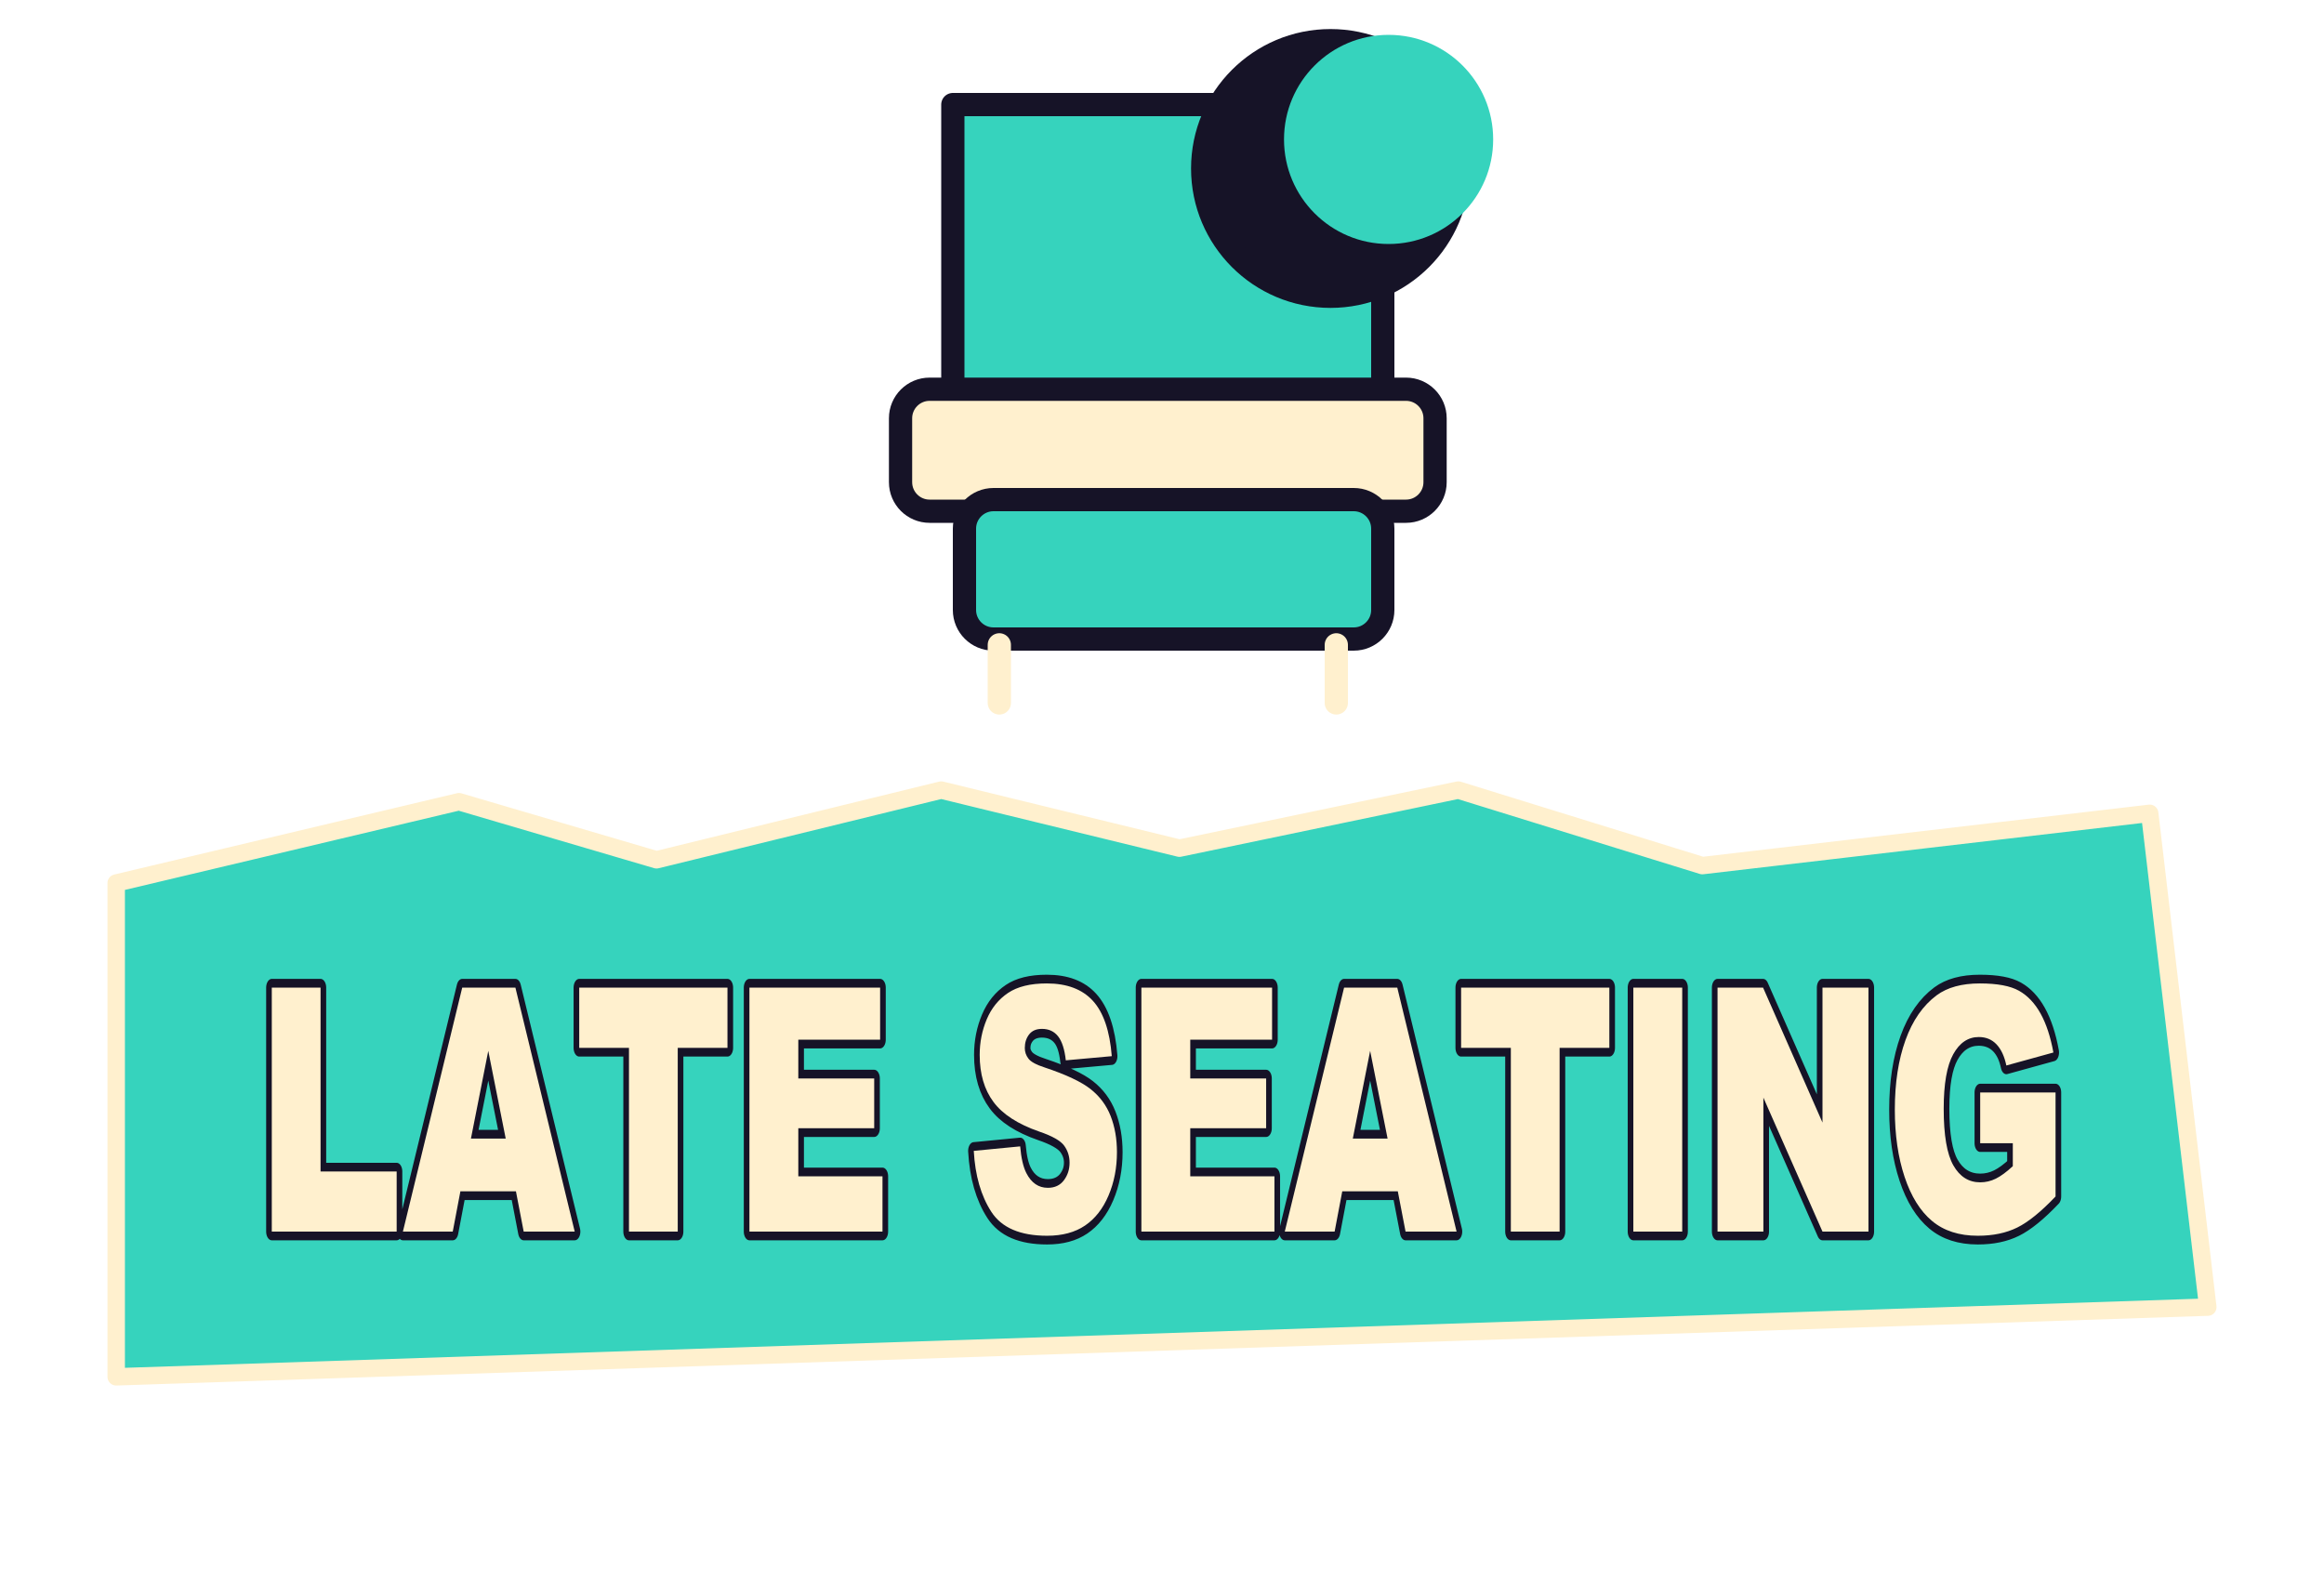
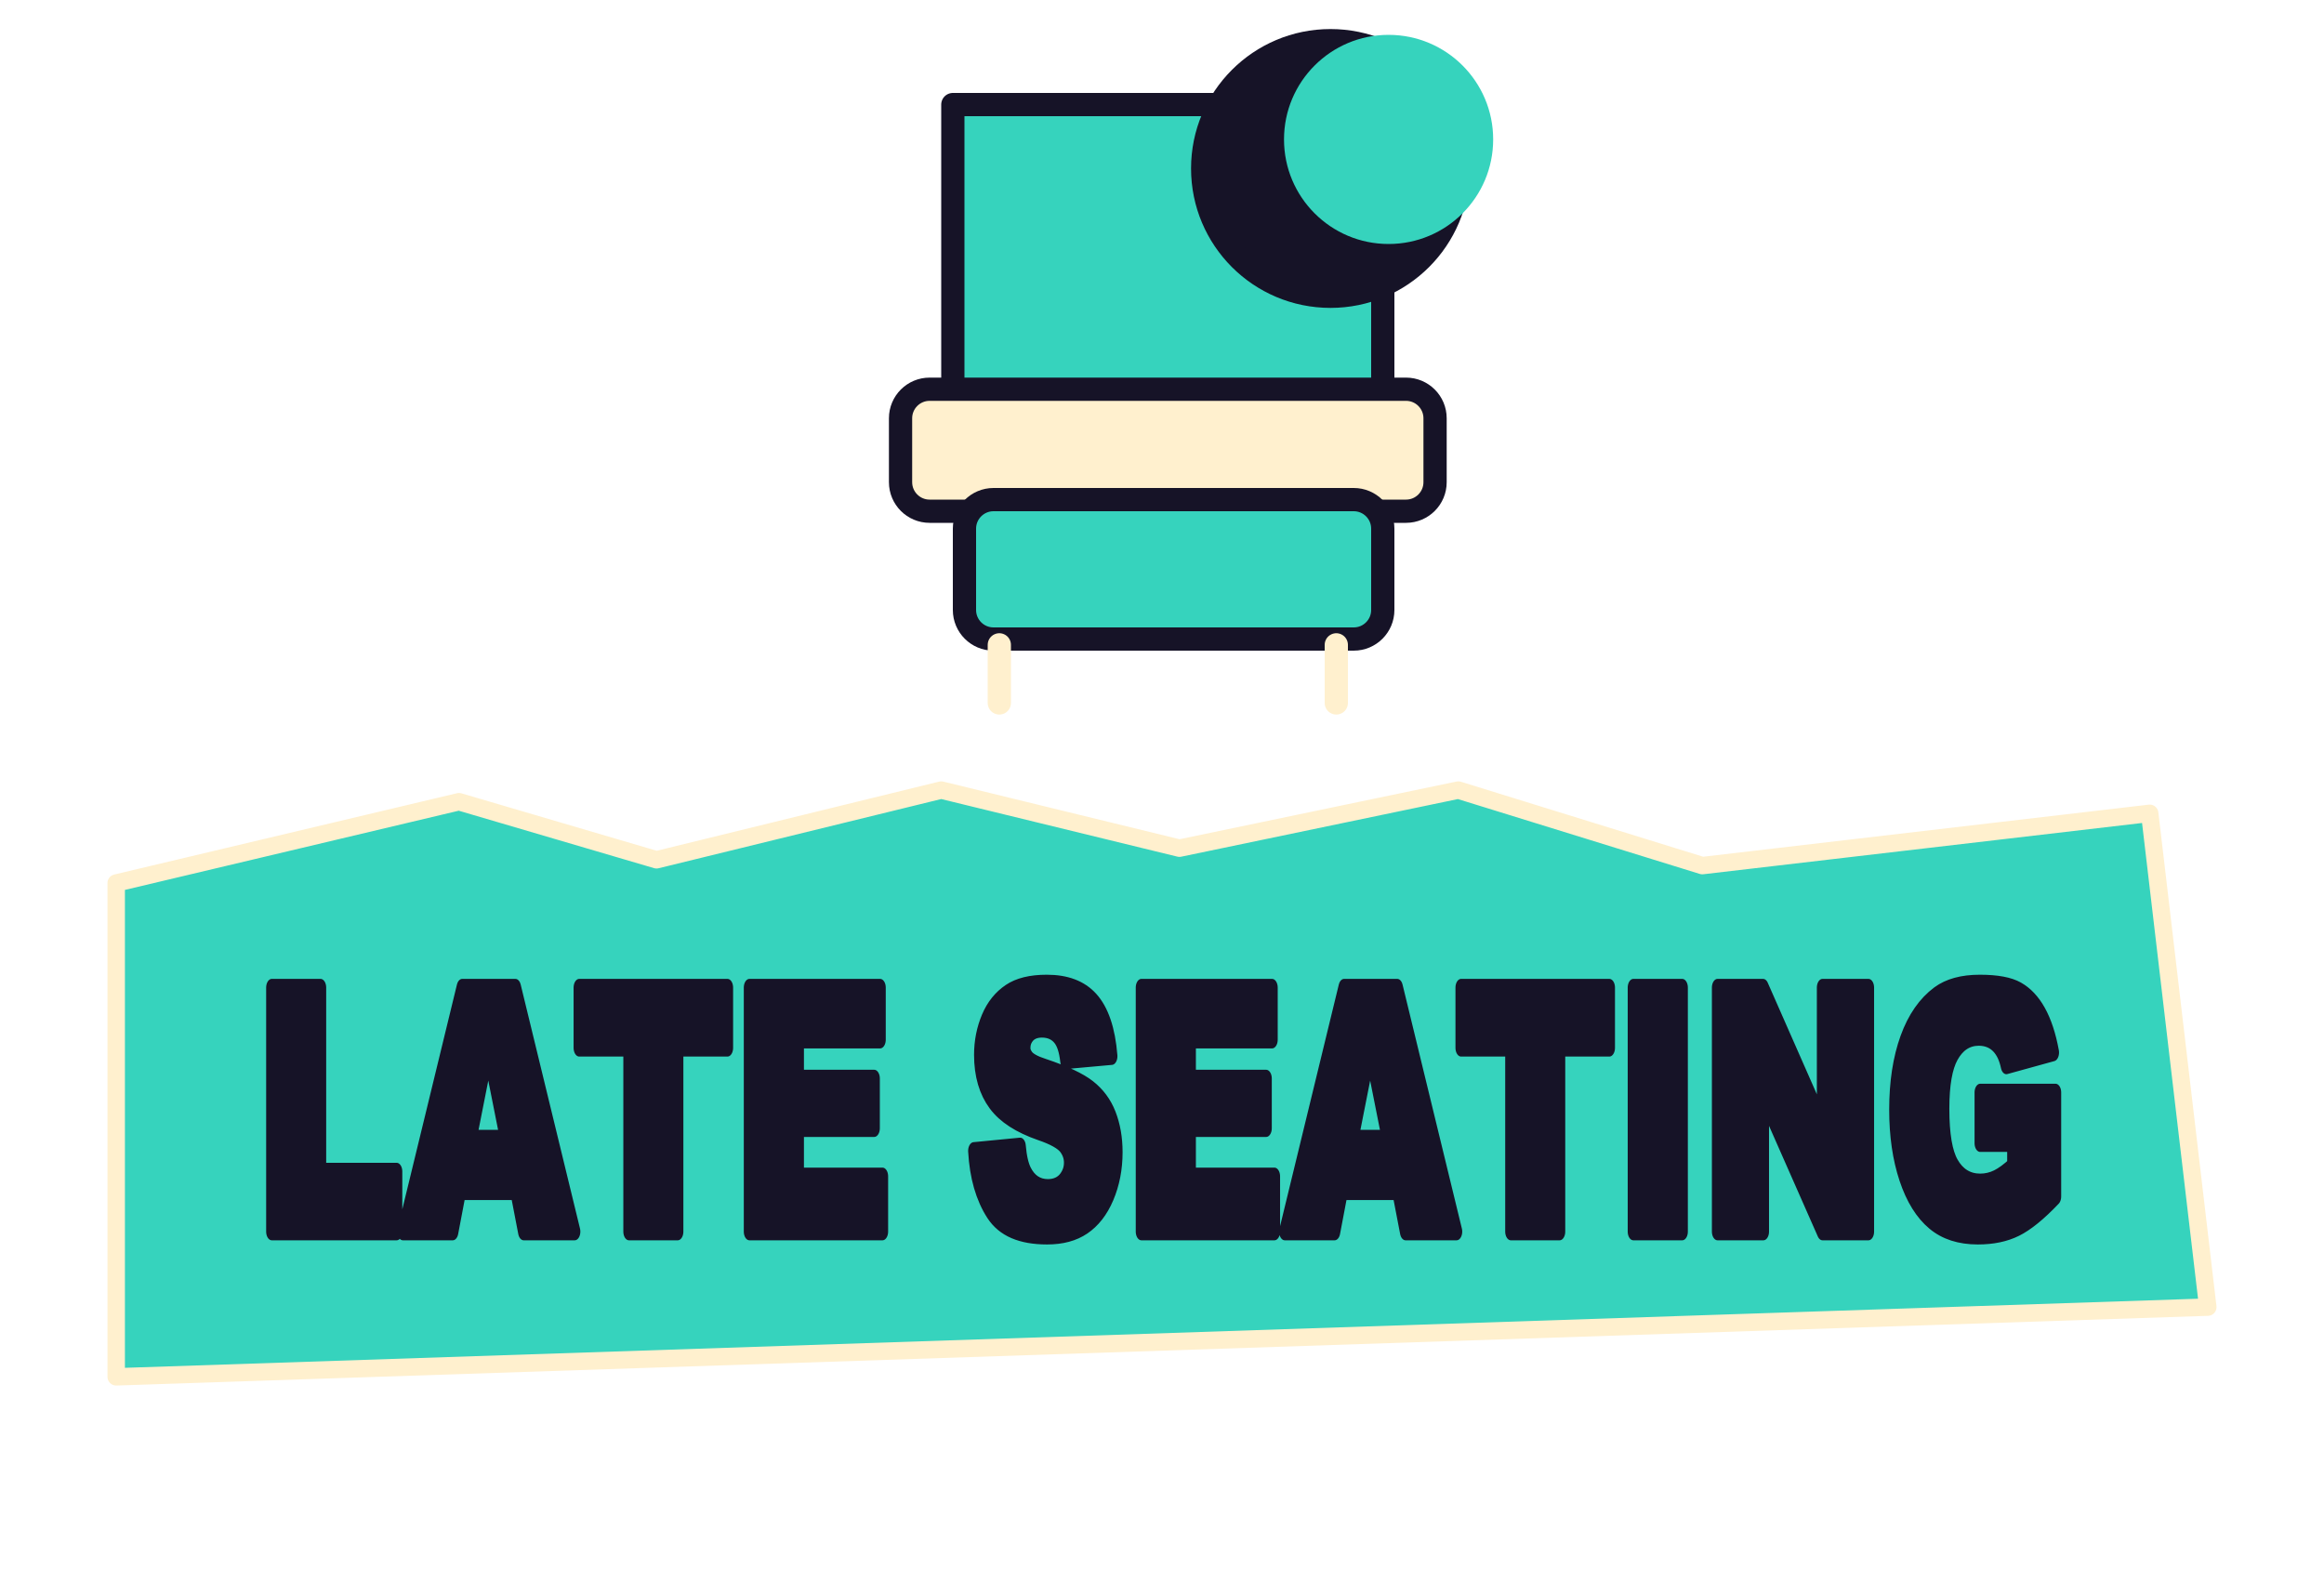
<svg xmlns="http://www.w3.org/2000/svg" viewBox="0 0 400 270" width="400" height="270">
  <g transform="translate(136 2)">
    <path d="M28 16h74v62H28Z" fill="#36D3BD" stroke="#161327" stroke-width="4" stroke-linejoin="round" stroke-linecap="round" />
    <rect x="19" y="65" width="92" height="21" rx="5" fill="#FFF0CE" stroke="#161327" stroke-width="4" />
    <rect x="30" y="84" width="72" height="24" rx="5" fill="#36D3BD" stroke="#161327" stroke-width="4" />
    <path d="M36 109v10m58-10v10" fill="none" stroke="#FFF0CE" stroke-width="4" stroke-linejoin="round" stroke-linecap="round" />
    <circle cx="93" cy="27" r="22" fill="#161327" stroke="#161327" stroke-width="4" />
    <circle cx="103" cy="22" r="18" fill="#36D3BD" stroke="#161327" stroke-width="0" />
  </g>
  <path d="m20 152 59-14 34 10 49-12 41 10 48-10 42 13 77-9 10 85-360 12Z" fill="#36D3BD" stroke="#FFF0CE" stroke-width="3" stroke-linejoin="round" stroke-linecap="round" />
  <g transform="translate(44.0 212) scale(0.01852842 -0.02864939)">
    <path d="M150 1466H603V361H1310V0H150ZM2418 242H1902L1831 0H1368L1919 1466H2413L2964 0H2490ZM2323 559 2161 1086 2000 559ZM3006 1466H4383V1104H3921V0H3468V1104H3006ZM4587 1466H5801V1153H5041V920H5746V621H5041V332H5823V0H4587ZM6671 485 7102 512Q7116 407 7159 352Q7229 263 7359 263Q7456 263 7508.5 308.5Q7561 354 7561 414Q7561 471 7511 516Q7461 561 7279 601Q6981 668 6854 779Q6726 890 6726 1062Q6726 1175 6791.5 1275.5Q6857 1376 6988.5 1433.5Q7120 1491 7349 1491Q7630 1491 7777.5 1386.5Q7925 1282 7953 1054L7526 1029Q7509 1128 7454.5 1173.0Q7400 1218 7304 1218Q7225 1218 7185.0 1184.5Q7145 1151 7145 1103Q7145 1068 7178 1040Q7210 1011 7330 986Q7627 922 7755.5 856.5Q7884 791 7942.5 694.0Q8001 597 8001 477Q8001 336 7923.0 217.0Q7845 98 7705.0 36.5Q7565 -25 7352 -25Q6978 -25 6834.0 119.0Q6690 263 6671 485ZM8228 1466H9442V1153H8682V920H9387V621H8682V332H9464V0H8228ZM10610 242H10094L10023 0H9560L10111 1466H10605L11156 0H10682ZM10515 559 10353 1086 10192 559ZM11198 1466H12575V1104H12113V0H11660V1104H11198ZM12798 1466H13252V0H12798ZM13580 1466H14003L14555 655V1466H14982V0H14555L14006 805V0H13580ZM16020 531V836H16720V211Q16519 74 16364.5 24.5Q16210 -25 15998 -25Q15737 -25 15572.5 64.0Q15408 153 15317.5 329.0Q15227 505 15227 733Q15227 973 15326.0 1150.5Q15425 1328 15616 1420Q15765 1491 16017 1491Q16260 1491 16380.5 1447.0Q16501 1403 16580.5 1310.5Q16660 1218 16700 1076L16263 998Q16236 1081 16171.5 1125.0Q16107 1169 16007 1169Q15858 1169 15769.5 1065.5Q15681 962 15681 738Q15681 500 15770.5 398.0Q15860 296 16020 296Q16096 296 16165.0 318.0Q16234 340 16323 393V531Z" fill="none" stroke="#161327" stroke-width="104.714" stroke-linejoin="round" />
-     <path d="M150 1466H603V361H1310V0H150ZM2418 242H1902L1831 0H1368L1919 1466H2413L2964 0H2490ZM2323 559 2161 1086 2000 559ZM3006 1466H4383V1104H3921V0H3468V1104H3006ZM4587 1466H5801V1153H5041V920H5746V621H5041V332H5823V0H4587ZM6671 485 7102 512Q7116 407 7159 352Q7229 263 7359 263Q7456 263 7508.5 308.5Q7561 354 7561 414Q7561 471 7511 516Q7461 561 7279 601Q6981 668 6854 779Q6726 890 6726 1062Q6726 1175 6791.5 1275.5Q6857 1376 6988.5 1433.5Q7120 1491 7349 1491Q7630 1491 7777.5 1386.5Q7925 1282 7953 1054L7526 1029Q7509 1128 7454.5 1173.0Q7400 1218 7304 1218Q7225 1218 7185.0 1184.5Q7145 1151 7145 1103Q7145 1068 7178 1040Q7210 1011 7330 986Q7627 922 7755.5 856.5Q7884 791 7942.5 694.0Q8001 597 8001 477Q8001 336 7923.0 217.0Q7845 98 7705.0 36.5Q7565 -25 7352 -25Q6978 -25 6834.0 119.0Q6690 263 6671 485ZM8228 1466H9442V1153H8682V920H9387V621H8682V332H9464V0H8228ZM10610 242H10094L10023 0H9560L10111 1466H10605L11156 0H10682ZM10515 559 10353 1086 10192 559ZM11198 1466H12575V1104H12113V0H11660V1104H11198ZM12798 1466H13252V0H12798ZM13580 1466H14003L14555 655V1466H14982V0H14555L14006 805V0H13580ZM16020 531V836H16720V211Q16519 74 16364.5 24.5Q16210 -25 15998 -25Q15737 -25 15572.5 64.0Q15408 153 15317.5 329.0Q15227 505 15227 733Q15227 973 15326.0 1150.5Q15425 1328 15616 1420Q15765 1491 16017 1491Q16260 1491 16380.5 1447.0Q16501 1403 16580.5 1310.5Q16660 1218 16700 1076L16263 998Q16236 1081 16171.5 1125.0Q16107 1169 16007 1169Q15858 1169 15769.5 1065.5Q15681 962 15681 738Q15681 500 15770.5 398.0Q15860 296 16020 296Q16096 296 16165.0 318.0Q16234 340 16323 393V531Z" fill="#FFF0CE" />
+     <path d="M150 1466H603V361H1310V0H150ZM2418 242H1902L1831 0H1368L1919 1466H2413L2964 0H2490ZM2323 559 2161 1086 2000 559ZM3006 1466H4383V1104H3921V0H3468V1104H3006ZM4587 1466H5801V1153H5041V920H5746V621H5041V332H5823V0H4587ZM6671 485 7102 512Q7116 407 7159 352Q7229 263 7359 263Q7456 263 7508.5 308.5Q7561 354 7561 414Q7561 471 7511 516Q7461 561 7279 601Q6981 668 6854 779Q6726 890 6726 1062Q6726 1175 6791.5 1275.5Q6857 1376 6988.5 1433.5Q7120 1491 7349 1491Q7630 1491 7777.5 1386.5Q7925 1282 7953 1054L7526 1029Q7509 1128 7454.5 1173.0Q7400 1218 7304 1218Q7225 1218 7185.0 1184.5Q7145 1151 7145 1103Q7145 1068 7178 1040Q7210 1011 7330 986Q7627 922 7755.5 856.5Q7884 791 7942.5 694.0Q8001 597 8001 477Q8001 336 7923.0 217.0Q7845 98 7705.0 36.5Q7565 -25 7352 -25Q6978 -25 6834.0 119.0Q6690 263 6671 485ZM8228 1466H9442V1153H8682V920H9387V621H8682V332H9464V0H8228ZM10610 242H10094L10023 0H9560L10111 1466H10605L11156 0H10682ZM10515 559 10353 1086 10192 559ZM11198 1466H12575V1104H12113V0H11660V1104H11198ZM12798 1466H13252V0H12798ZM13580 1466H14003L14555 655V1466H14982V0H14555L14006 805V0H13580ZM16020 531V836H16720V211Q16519 74 16364.5 24.5Q16210 -25 15998 -25Q15737 -25 15572.5 64.0Q15408 153 15317.5 329.0Q15227 505 15227 733Q15227 973 15326.0 1150.5Q15425 1328 15616 1420Q15765 1491 16017 1491Q16260 1491 16380.5 1447.0Q16501 1403 16580.5 1310.5Q16660 1218 16700 1076L16263 998Q16236 1081 16171.5 1125.0Q16107 1169 16007 1169Q15858 1169 15769.5 1065.5Q15681 962 15681 738Q15681 500 15770.5 398.0Q15860 296 16020 296Q16096 296 16165.0 318.0Q16234 340 16323 393V531Z" fill="#161327" />
  </g>
</svg>
